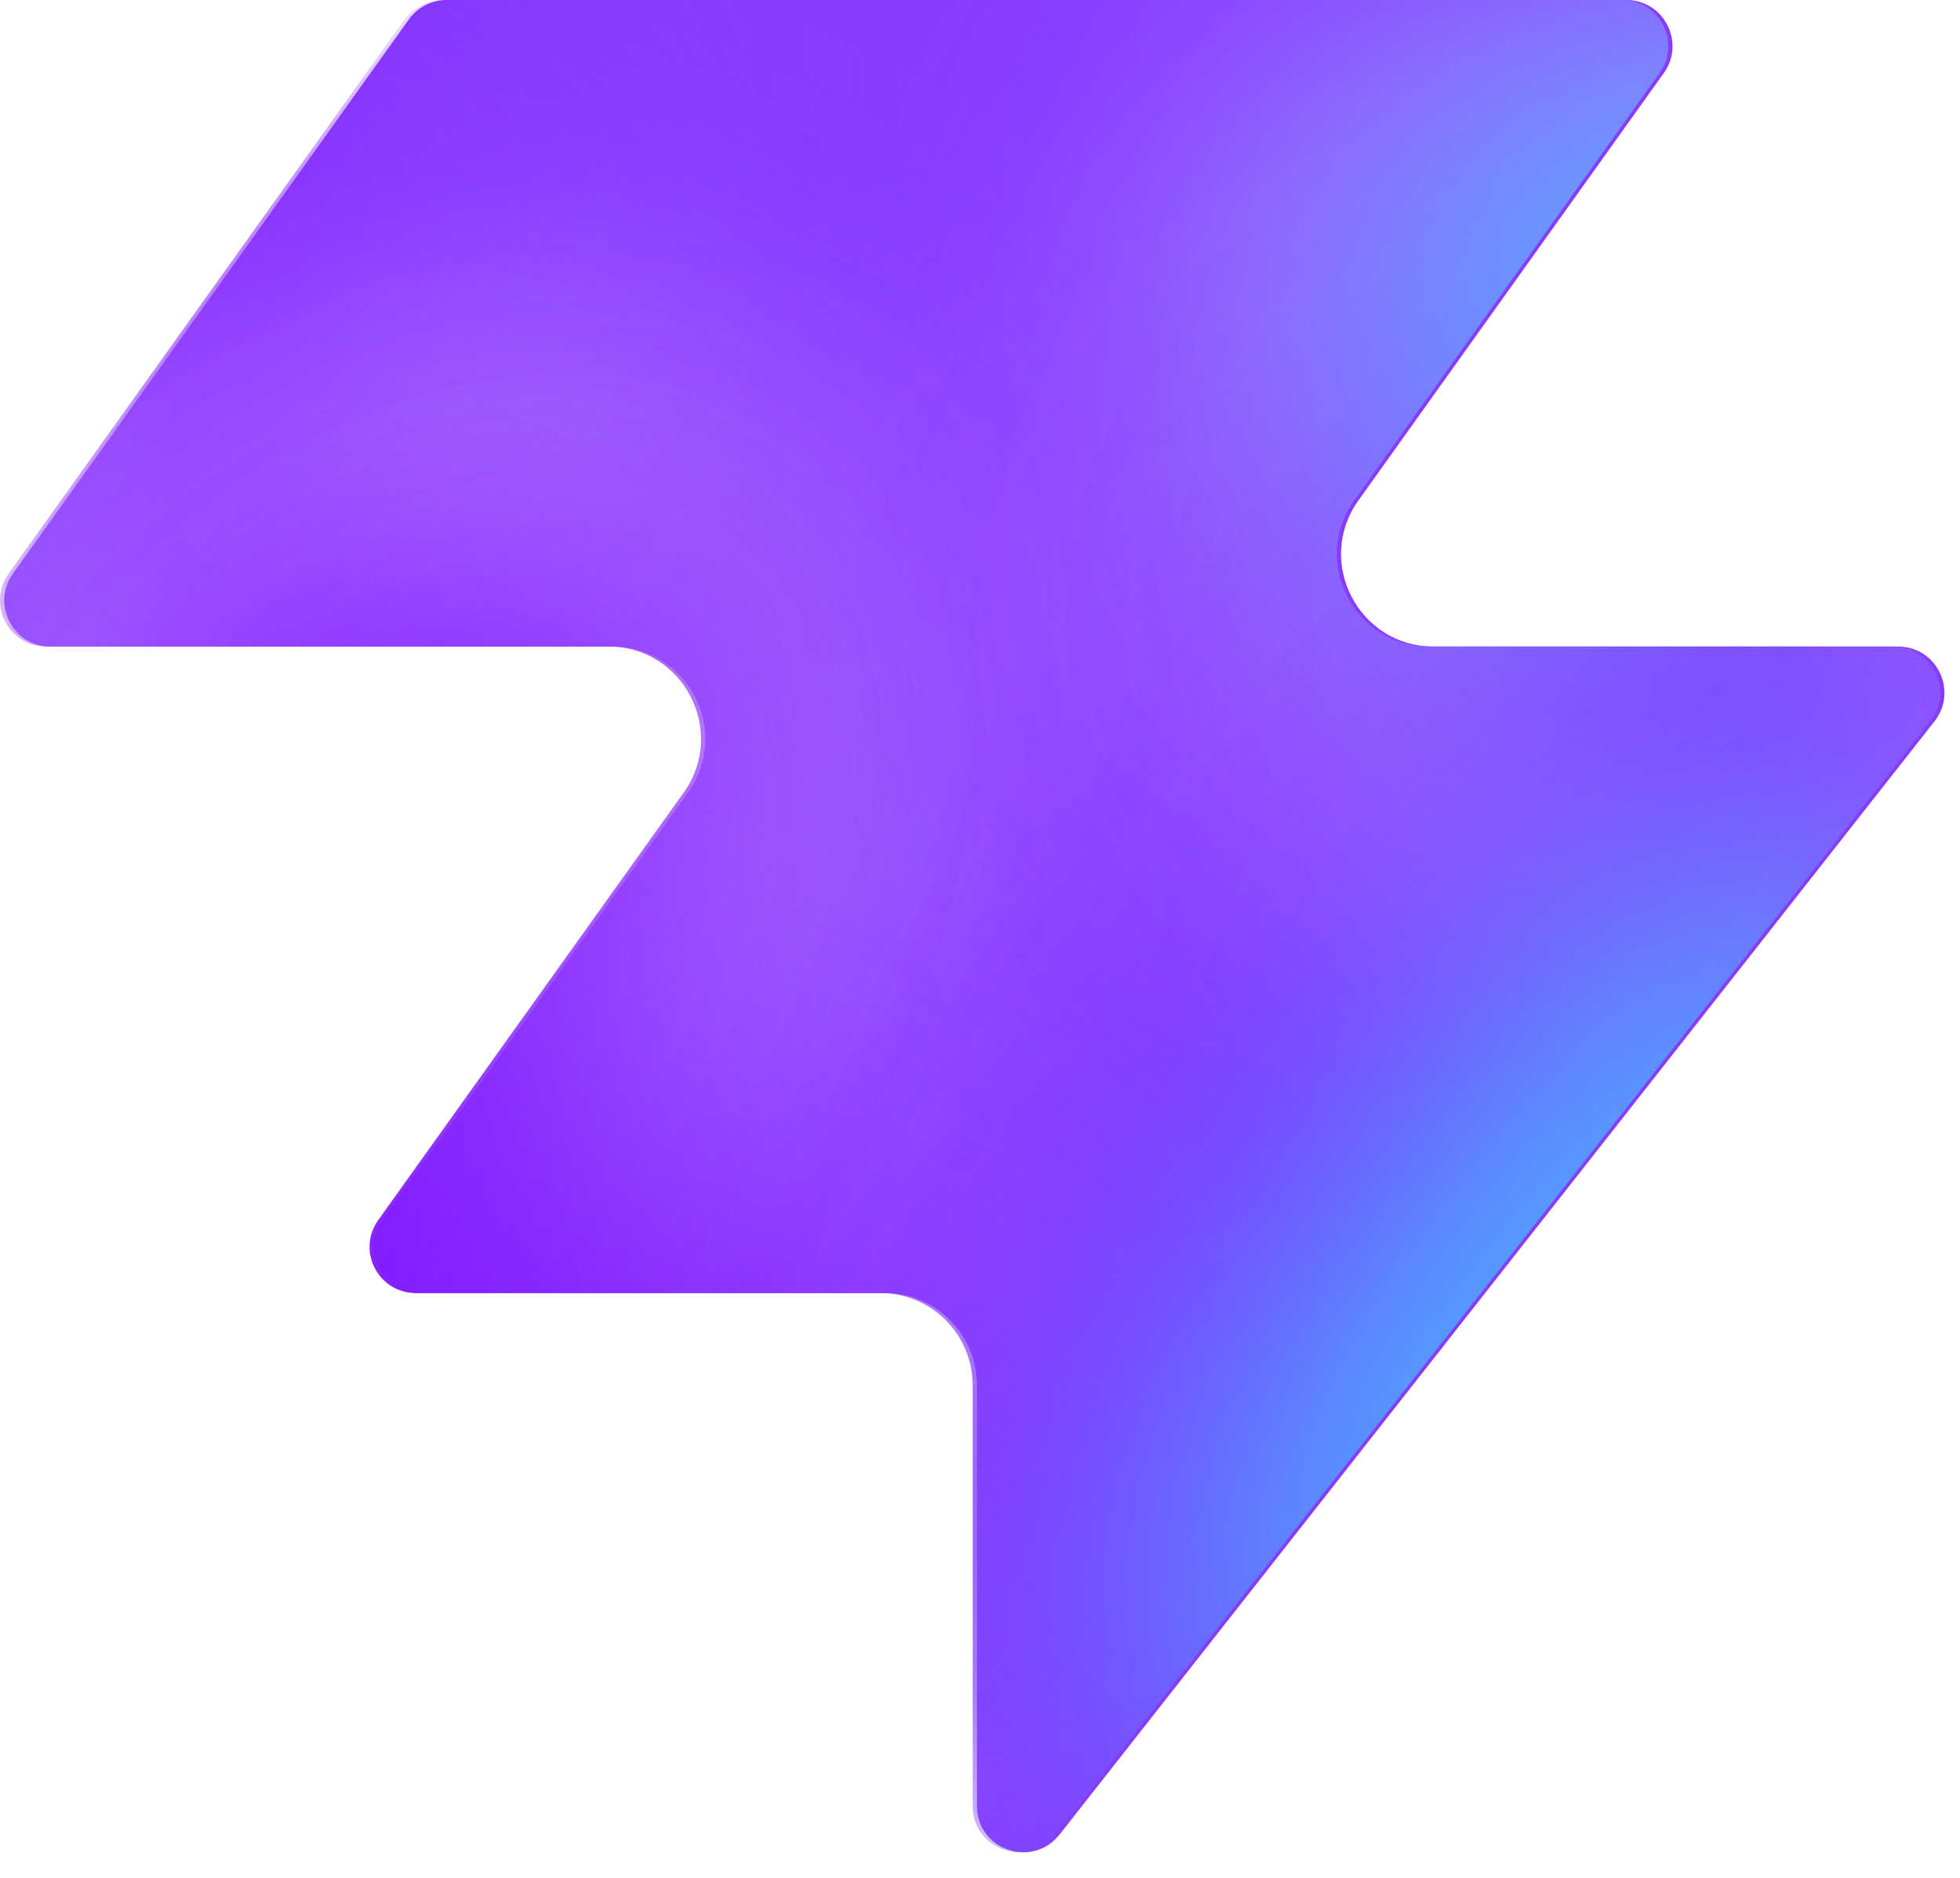
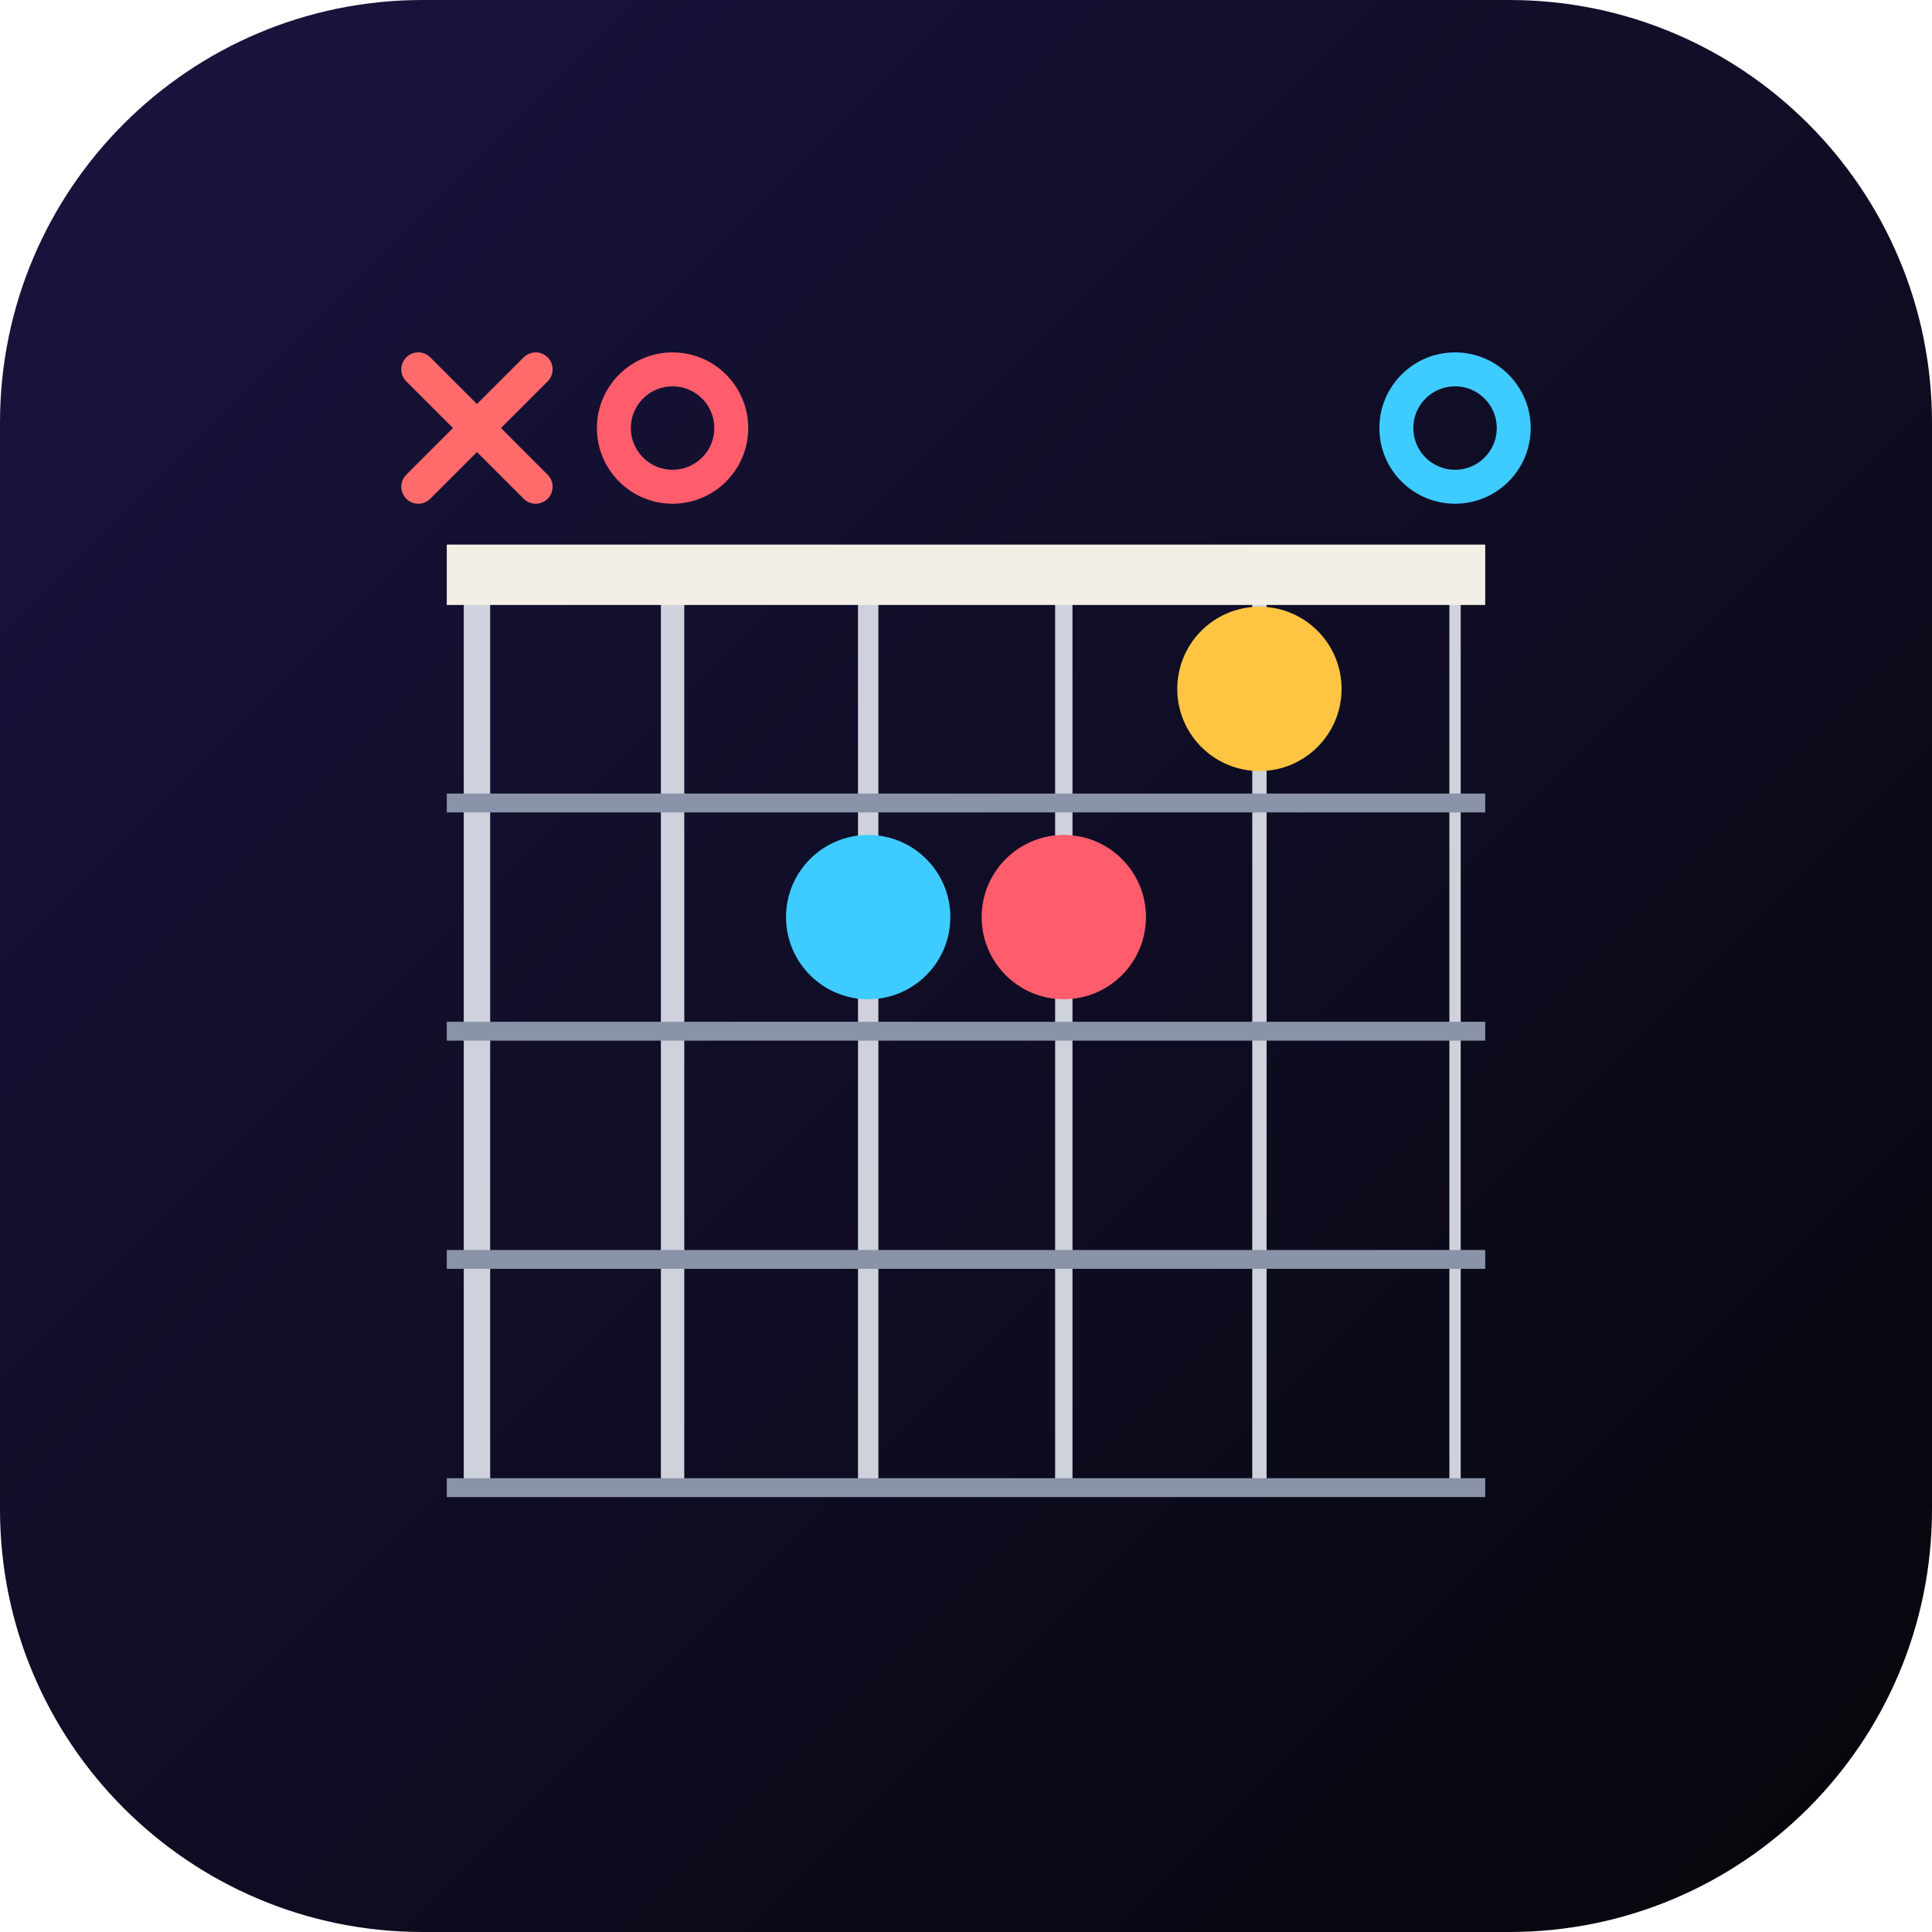
- <svg xmlns="http://www.w3.org/2000/svg" width="48" height="46" fill="none" viewBox="0 0 48 46">
-   <path fill="#863bff" d="M25.946 44.938c-.664.845-2.021.375-2.021-.698V33.937a2.26 2.26 0 0 0-2.262-2.262H10.287c-.92 0-1.456-1.04-.92-1.788l7.48-10.471c1.07-1.497 0-3.578-1.842-3.578H1.237c-.92 0-1.456-1.04-.92-1.788L10.013.474c.214-.297.556-.474.92-.474h28.894c.92 0 1.456 1.04.92 1.788l-7.48 10.471c-1.07 1.498 0 3.579 1.842 3.579h11.377c.943 0 1.473 1.088.89 1.83L25.947 44.94z" style="fill:#863bff;fill:color(display-p3 .525 .23 1);fill-opacity:1" />
-   <mask id="a" width="48" height="46" x="0" y="0" maskUnits="userSpaceOnUse" style="mask-type:alpha">
-     <path fill="#000" d="M25.842 44.938c-.664.844-2.021.375-2.021-.698V33.937a2.26 2.26 0 0 0-2.262-2.262H10.183c-.92 0-1.456-1.04-.92-1.788l7.48-10.471c1.07-1.498 0-3.579-1.842-3.579H1.133c-.92 0-1.456-1.04-.92-1.787L9.91.473c.214-.297.556-.474.92-.474h28.894c.92 0 1.456 1.04.92 1.788l-7.48 10.471c-1.07 1.498 0 3.578 1.842 3.578h11.377c.943 0 1.473 1.088.89 1.832L25.843 44.94z" style="fill:#000;fill-opacity:1" />
-   </mask>
-   <g mask="url(#a)">
-     <g filter="url(#b)">
-       <ellipse cx="5.508" cy="14.704" fill="#ede6ff" rx="5.508" ry="14.704" style="fill:#ede6ff;fill:color(display-p3 .927 .903 1);fill-opacity:1" transform="matrix(.00324 1 1 -.00324 -4.47 31.516)" />
-     </g>
-     <g filter="url(#c)">
-       <ellipse cx="10.399" cy="29.851" fill="#ede6ff" rx="10.399" ry="29.851" style="fill:#ede6ff;fill:color(display-p3 .927 .903 1);fill-opacity:1" transform="matrix(.00324 1 1 -.00324 -39.328 7.883)" />
-     </g>
-     <g filter="url(#d)">
-       <ellipse cx="5.508" cy="30.487" fill="#7e14ff" rx="5.508" ry="30.487" style="fill:#7e14ff;fill:color(display-p3 .492 .077 1);fill-opacity:1" transform="rotate(89.814 -25.913 -14.639)scale(1 -1)" />
-     </g>
-     <g filter="url(#e)">
-       <ellipse cx="5.508" cy="30.599" fill="#7e14ff" rx="5.508" ry="30.599" style="fill:#7e14ff;fill:color(display-p3 .492 .077 1);fill-opacity:1" transform="rotate(89.814 -32.644 -3.334)scale(1 -1)" />
-     </g>
-     <g filter="url(#f)">
-       <ellipse cx="5.508" cy="30.599" fill="#7e14ff" rx="5.508" ry="30.599" style="fill:#7e14ff;fill:color(display-p3 .492 .077 1);fill-opacity:1" transform="matrix(.00324 1 1 -.00324 -34.34 30.47)" />
-     </g>
-     <g filter="url(#g)">
-       <ellipse cx="14.072" cy="22.078" fill="#ede6ff" rx="14.072" ry="22.078" style="fill:#ede6ff;fill:color(display-p3 .927 .903 1);fill-opacity:1" transform="rotate(93.35 24.506 48.493)scale(-1 1)" />
-     </g>
-     <g filter="url(#h)">
-       <ellipse cx="3.47" cy="21.501" fill="#7e14ff" rx="3.47" ry="21.501" style="fill:#7e14ff;fill:color(display-p3 .492 .077 1);fill-opacity:1" transform="rotate(89.009 28.708 47.59)scale(-1 1)" />
-     </g>
-     <g filter="url(#i)">
-       <ellipse cx="3.47" cy="21.501" fill="#7e14ff" rx="3.47" ry="21.501" style="fill:#7e14ff;fill:color(display-p3 .492 .077 1);fill-opacity:1" transform="rotate(89.009 28.708 47.59)scale(-1 1)" />
-     </g>
-     <g filter="url(#j)">
-       <ellipse cx=".387" cy="8.972" fill="#7e14ff" rx="4.407" ry="29.108" style="fill:#7e14ff;fill:color(display-p3 .492 .077 1);fill-opacity:1" transform="rotate(39.51 .387 8.972)" />
-     </g>
-     <g filter="url(#k)">
-       <ellipse cx="47.523" cy="-6.092" fill="#7e14ff" rx="4.407" ry="29.108" style="fill:#7e14ff;fill:color(display-p3 .492 .077 1);fill-opacity:1" transform="rotate(37.892 47.523 -6.092)" />
-     </g>
-     <g filter="url(#l)">
-       <ellipse cx="41.412" cy="6.333" fill="#47bfff" rx="5.971" ry="9.665" style="fill:#47bfff;fill:color(display-p3 .28 .748 1);fill-opacity:1" transform="rotate(37.892 41.412 6.333)" />
-     </g>
-     <g filter="url(#m)">
-       <ellipse cx="-1.879" cy="38.332" fill="#7e14ff" rx="4.407" ry="29.108" style="fill:#7e14ff;fill:color(display-p3 .492 .077 1);fill-opacity:1" transform="rotate(37.892 -1.88 38.332)" />
-     </g>
-     <g filter="url(#n)">
-       <ellipse cx="-1.879" cy="38.332" fill="#7e14ff" rx="4.407" ry="29.108" style="fill:#7e14ff;fill:color(display-p3 .492 .077 1);fill-opacity:1" transform="rotate(37.892 -1.88 38.332)" />
-     </g>
-     <g filter="url(#o)">
-       <ellipse cx="35.651" cy="29.907" fill="#7e14ff" rx="4.407" ry="29.108" style="fill:#7e14ff;fill:color(display-p3 .492 .077 1);fill-opacity:1" transform="rotate(37.892 35.651 29.907)" />
-     </g>
-     <g filter="url(#p)">
-       <ellipse cx="38.418" cy="32.4" fill="#47bfff" rx="5.971" ry="15.297" style="fill:#47bfff;fill:color(display-p3 .28 .748 1);fill-opacity:1" transform="rotate(37.892 38.418 32.4)" />
-     </g>
+ <svg xmlns="http://www.w3.org/2000/svg" viewBox="0 0 512 512">
+   <defs>
+     <linearGradient id="g" x1="0" y1="0" x2="1" y2="1">
+       <stop offset="0" stop-color="#1a1440" />
+       <stop offset="1" stop-color="#05060a" />
+     </linearGradient>
+   </defs>
+   <rect width="512" height="512" rx="112" fill="url(#g)" />
+   <line x1="126.4" y1="152.32" x2="126.4" y2="394.24" stroke="#e3e8f0" stroke-width="7" stroke-opacity="0.9" />
+   <line x1="178.24" y1="152.32" x2="178.24" y2="394.24" stroke="#e3e8f0" stroke-width="6.2" stroke-opacity="0.9" />
+   <line x1="230.08" y1="152.32" x2="230.08" y2="394.24" stroke="#e3e8f0" stroke-width="5.4" stroke-opacity="0.9" />
+   <line x1="281.92" y1="152.32" x2="281.92" y2="394.24" stroke="#e3e8f0" stroke-width="4.6" stroke-opacity="0.9" />
+   <line x1="333.76" y1="152.32" x2="333.76" y2="394.24" stroke="#e3e8f0" stroke-width="3.8" stroke-opacity="0.9" />
+   <line x1="385.6" y1="152.32" x2="385.6" y2="394.24" stroke="#e3e8f0" stroke-width="3" stroke-opacity="0.9" />
+   <line x1="118.4" y1="152.32" x2="393.6" y2="152.32" stroke="#f3efe6" stroke-width="16" />
+   <line x1="118.4" y1="212.8" x2="393.6" y2="212.8" stroke="#8a93a8" stroke-width="5" />
+   <line x1="118.4" y1="273.28" x2="393.6" y2="273.28" stroke="#8a93a8" stroke-width="5" />
+   <line x1="118.4" y1="333.76" x2="393.6" y2="333.76" stroke="#8a93a8" stroke-width="5" />
+   <line x1="118.4" y1="394.24" x2="393.6" y2="394.24" stroke="#8a93a8" stroke-width="5" />
+   <circle cx="281.92" cy="243.04" r="21.773" fill="#ff5c6c" />
+   <circle cx="230.08" cy="243.04" r="21.773" fill="#3ecbff" />
+   <circle cx="333.76" cy="182.56" r="21.773" fill="#ffc542" />
+   <g stroke="#ff6b6b" stroke-width="9" stroke-linecap="round">
+     <line x1="110.848" y1="97.888" x2="141.952" y2="128.992" />
+     <line x1="110.848" y1="128.992" x2="141.952" y2="97.888" />
  </g>
-   <defs>
-     <filter id="b" width="60.045" height="41.654" x="-19.77" y="16.149" color-interpolation-filters="sRGB" filterUnits="userSpaceOnUse">
-       <feFlood flood-opacity="0" result="BackgroundImageFix" />
-       <feBlend in="SourceGraphic" in2="BackgroundImageFix" result="shape" />
-       <feGaussianBlur result="effect1_foregroundBlur_2002_17158" stdDeviation="7.659" />
-     </filter>
-     <filter id="c" width="90.34" height="51.437" x="-54.613" y="-7.533" color-interpolation-filters="sRGB" filterUnits="userSpaceOnUse">
-       <feFlood flood-opacity="0" result="BackgroundImageFix" />
-       <feBlend in="SourceGraphic" in2="BackgroundImageFix" result="shape" />
-       <feGaussianBlur result="effect1_foregroundBlur_2002_17158" stdDeviation="7.659" />
-     </filter>
-     <filter id="d" width="79.355" height="29.4" x="-49.64" y="2.03" color-interpolation-filters="sRGB" filterUnits="userSpaceOnUse">
-       <feFlood flood-opacity="0" result="BackgroundImageFix" />
-       <feBlend in="SourceGraphic" in2="BackgroundImageFix" result="shape" />
-       <feGaussianBlur result="effect1_foregroundBlur_2002_17158" stdDeviation="4.596" />
-     </filter>
-     <filter id="e" width="79.579" height="29.4" x="-45.045" y="20.029" color-interpolation-filters="sRGB" filterUnits="userSpaceOnUse">
-       <feFlood flood-opacity="0" result="BackgroundImageFix" />
-       <feBlend in="SourceGraphic" in2="BackgroundImageFix" result="shape" />
-       <feGaussianBlur result="effect1_foregroundBlur_2002_17158" stdDeviation="4.596" />
-     </filter>
-     <filter id="f" width="79.579" height="29.4" x="-43.513" y="21.178" color-interpolation-filters="sRGB" filterUnits="userSpaceOnUse">
-       <feFlood flood-opacity="0" result="BackgroundImageFix" />
-       <feBlend in="SourceGraphic" in2="BackgroundImageFix" result="shape" />
-       <feGaussianBlur result="effect1_foregroundBlur_2002_17158" stdDeviation="4.596" />
-     </filter>
-     <filter id="g" width="74.749" height="58.852" x="15.756" y="-17.901" color-interpolation-filters="sRGB" filterUnits="userSpaceOnUse">
-       <feFlood flood-opacity="0" result="BackgroundImageFix" />
-       <feBlend in="SourceGraphic" in2="BackgroundImageFix" result="shape" />
-       <feGaussianBlur result="effect1_foregroundBlur_2002_17158" stdDeviation="7.659" />
-     </filter>
-     <filter id="h" width="61.377" height="25.362" x="23.548" y="2.284" color-interpolation-filters="sRGB" filterUnits="userSpaceOnUse">
-       <feFlood flood-opacity="0" result="BackgroundImageFix" />
-       <feBlend in="SourceGraphic" in2="BackgroundImageFix" result="shape" />
-       <feGaussianBlur result="effect1_foregroundBlur_2002_17158" stdDeviation="4.596" />
-     </filter>
-     <filter id="i" width="61.377" height="25.362" x="23.548" y="2.284" color-interpolation-filters="sRGB" filterUnits="userSpaceOnUse">
-       <feFlood flood-opacity="0" result="BackgroundImageFix" />
-       <feBlend in="SourceGraphic" in2="BackgroundImageFix" result="shape" />
-       <feGaussianBlur result="effect1_foregroundBlur_2002_17158" stdDeviation="4.596" />
-     </filter>
-     <filter id="j" width="56.045" height="63.649" x="-27.636" y="-22.853" color-interpolation-filters="sRGB" filterUnits="userSpaceOnUse">
-       <feFlood flood-opacity="0" result="BackgroundImageFix" />
-       <feBlend in="SourceGraphic" in2="BackgroundImageFix" result="shape" />
-       <feGaussianBlur result="effect1_foregroundBlur_2002_17158" stdDeviation="4.596" />
-     </filter>
-     <filter id="k" width="54.814" height="64.646" x="20.116" y="-38.415" color-interpolation-filters="sRGB" filterUnits="userSpaceOnUse">
-       <feFlood flood-opacity="0" result="BackgroundImageFix" />
-       <feBlend in="SourceGraphic" in2="BackgroundImageFix" result="shape" />
-       <feGaussianBlur result="effect1_foregroundBlur_2002_17158" stdDeviation="4.596" />
-     </filter>
-     <filter id="l" width="33.541" height="35.313" x="24.641" y="-11.323" color-interpolation-filters="sRGB" filterUnits="userSpaceOnUse">
-       <feFlood flood-opacity="0" result="BackgroundImageFix" />
-       <feBlend in="SourceGraphic" in2="BackgroundImageFix" result="shape" />
-       <feGaussianBlur result="effect1_foregroundBlur_2002_17158" stdDeviation="4.596" />
-     </filter>
-     <filter id="m" width="54.814" height="64.646" x="-29.286" y="6.009" color-interpolation-filters="sRGB" filterUnits="userSpaceOnUse">
-       <feFlood flood-opacity="0" result="BackgroundImageFix" />
-       <feBlend in="SourceGraphic" in2="BackgroundImageFix" result="shape" />
-       <feGaussianBlur result="effect1_foregroundBlur_2002_17158" stdDeviation="4.596" />
-     </filter>
-     <filter id="n" width="54.814" height="64.646" x="-29.286" y="6.009" color-interpolation-filters="sRGB" filterUnits="userSpaceOnUse">
-       <feFlood flood-opacity="0" result="BackgroundImageFix" />
-       <feBlend in="SourceGraphic" in2="BackgroundImageFix" result="shape" />
-       <feGaussianBlur result="effect1_foregroundBlur_2002_17158" stdDeviation="4.596" />
-     </filter>
-     <filter id="o" width="54.814" height="64.646" x="8.244" y="-2.416" color-interpolation-filters="sRGB" filterUnits="userSpaceOnUse">
-       <feFlood flood-opacity="0" result="BackgroundImageFix" />
-       <feBlend in="SourceGraphic" in2="BackgroundImageFix" result="shape" />
-       <feGaussianBlur result="effect1_foregroundBlur_2002_17158" stdDeviation="4.596" />
-     </filter>
-     <filter id="p" width="39.409" height="43.623" x="18.713" y="10.588" color-interpolation-filters="sRGB" filterUnits="userSpaceOnUse">
-       <feFlood flood-opacity="0" result="BackgroundImageFix" />
-       <feBlend in="SourceGraphic" in2="BackgroundImageFix" result="shape" />
-       <feGaussianBlur result="effect1_foregroundBlur_2002_17158" stdDeviation="4.596" />
-     </filter>
-   </defs>
+   <circle cx="178.24" cy="113.44" r="15.552" fill="none" stroke="#ff5c6c" stroke-width="9" />
+   <circle cx="385.6" cy="113.44" r="15.552" fill="none" stroke="#3ecbff" stroke-width="9" />
</svg>
